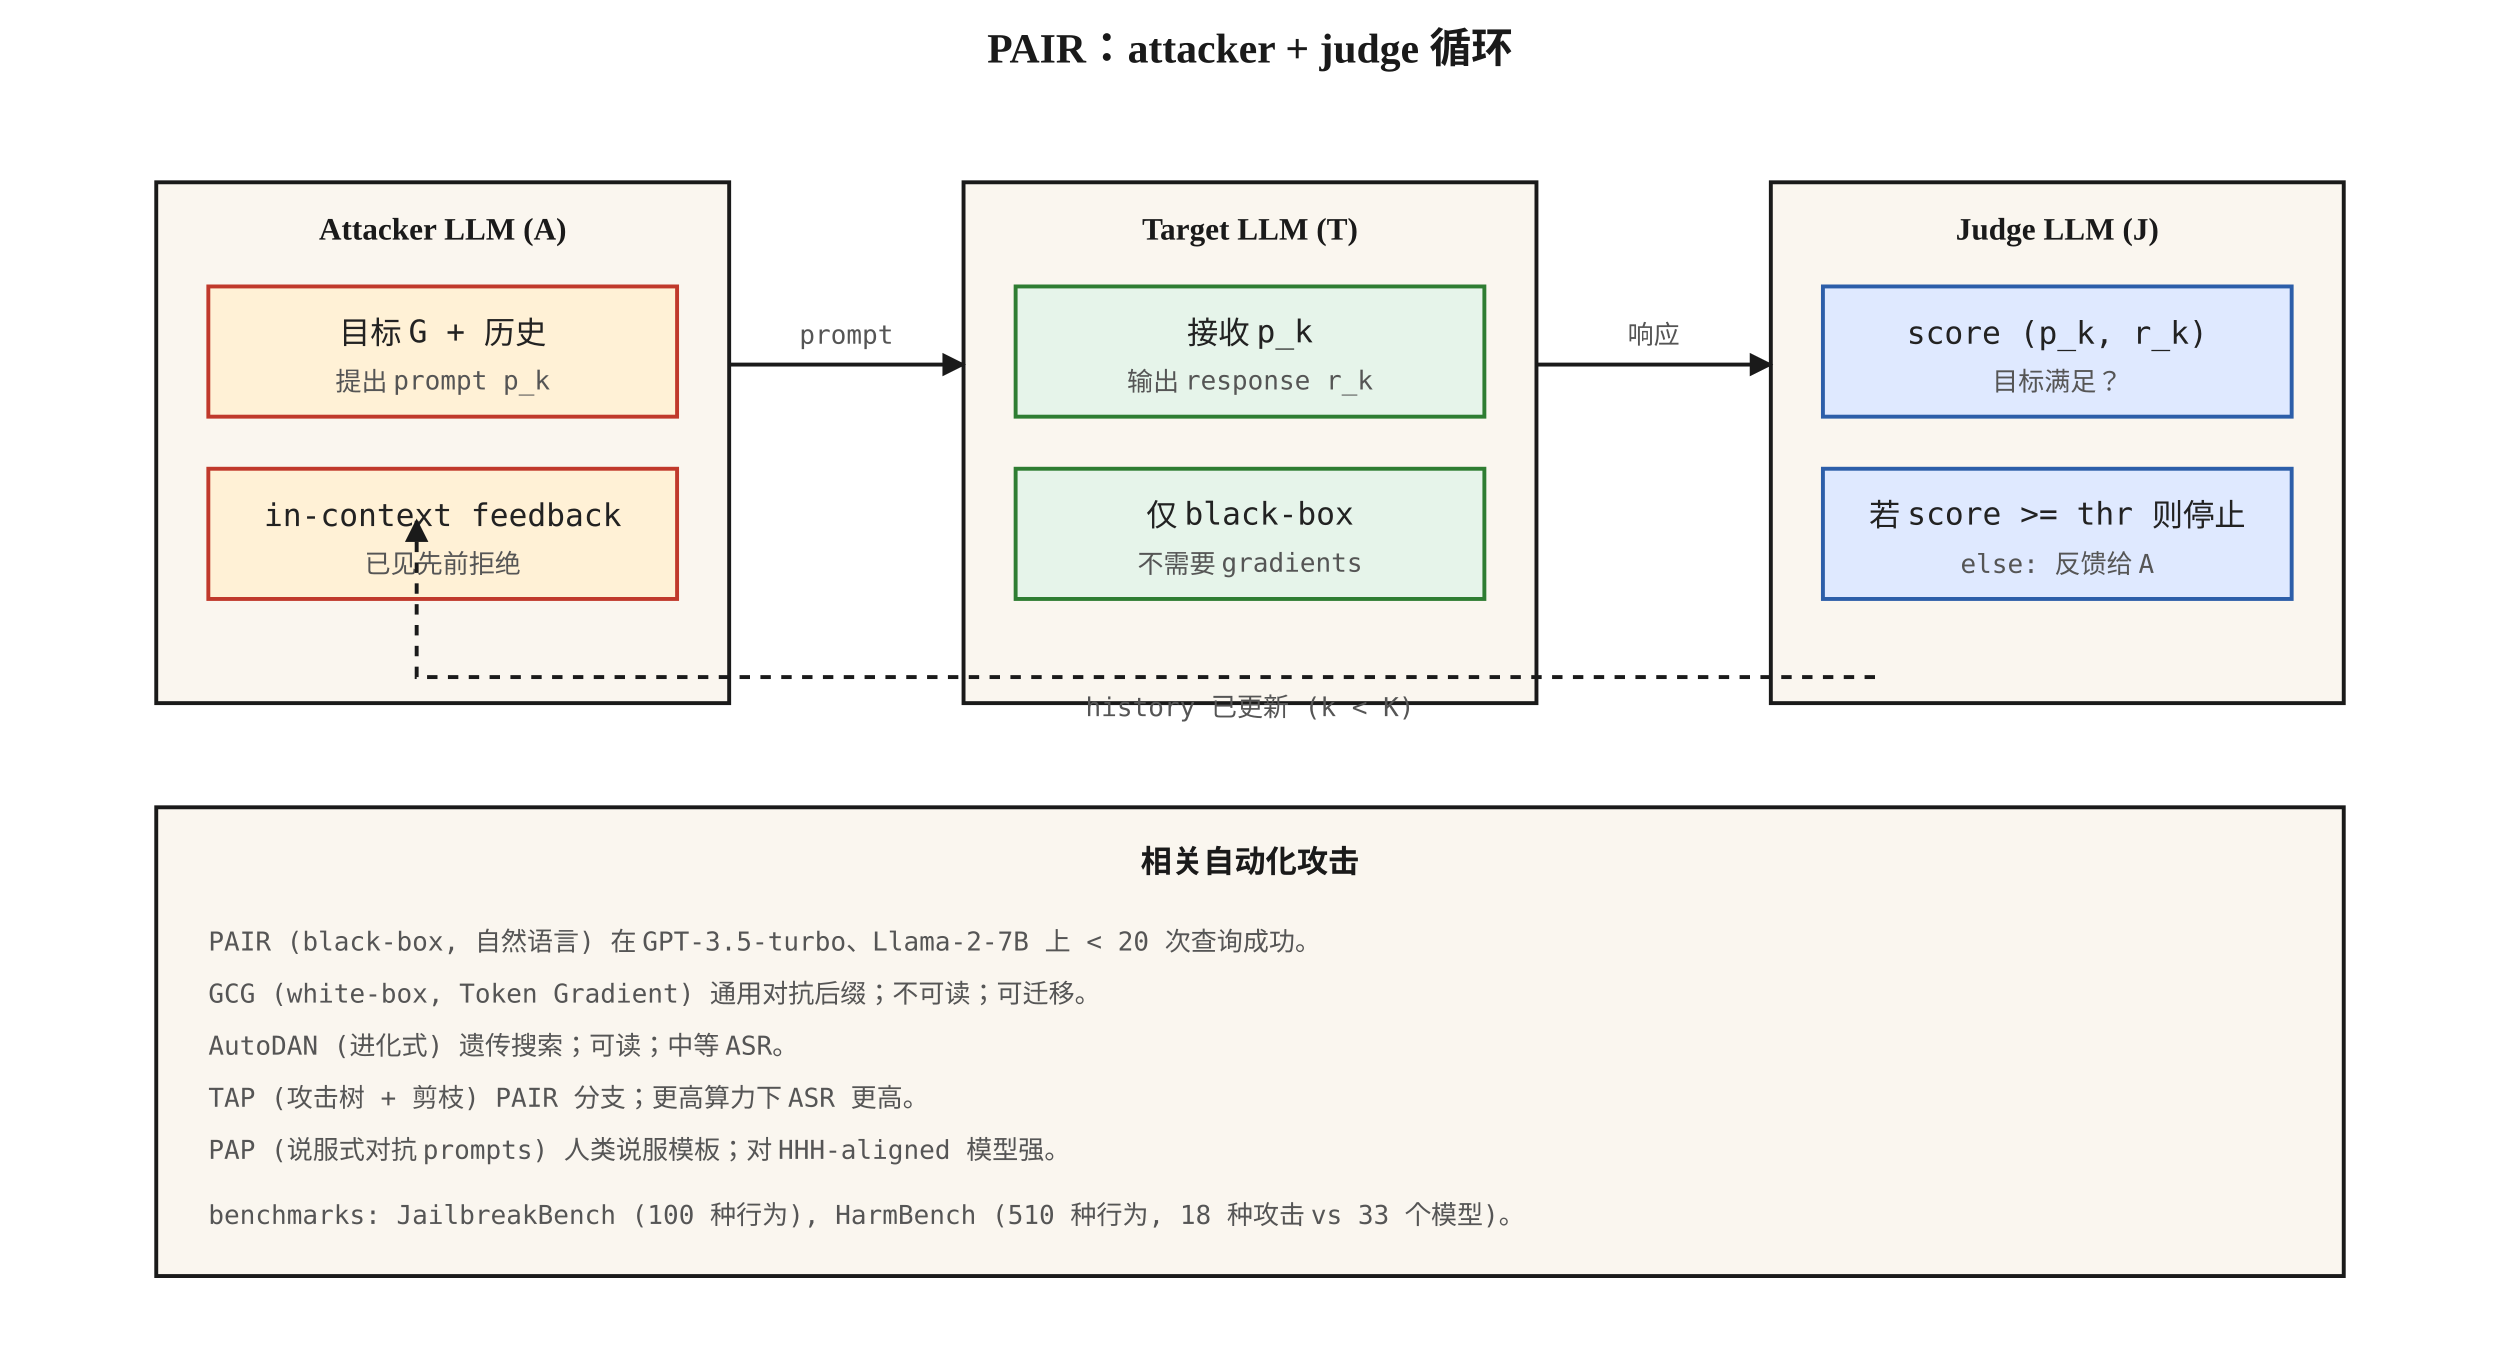
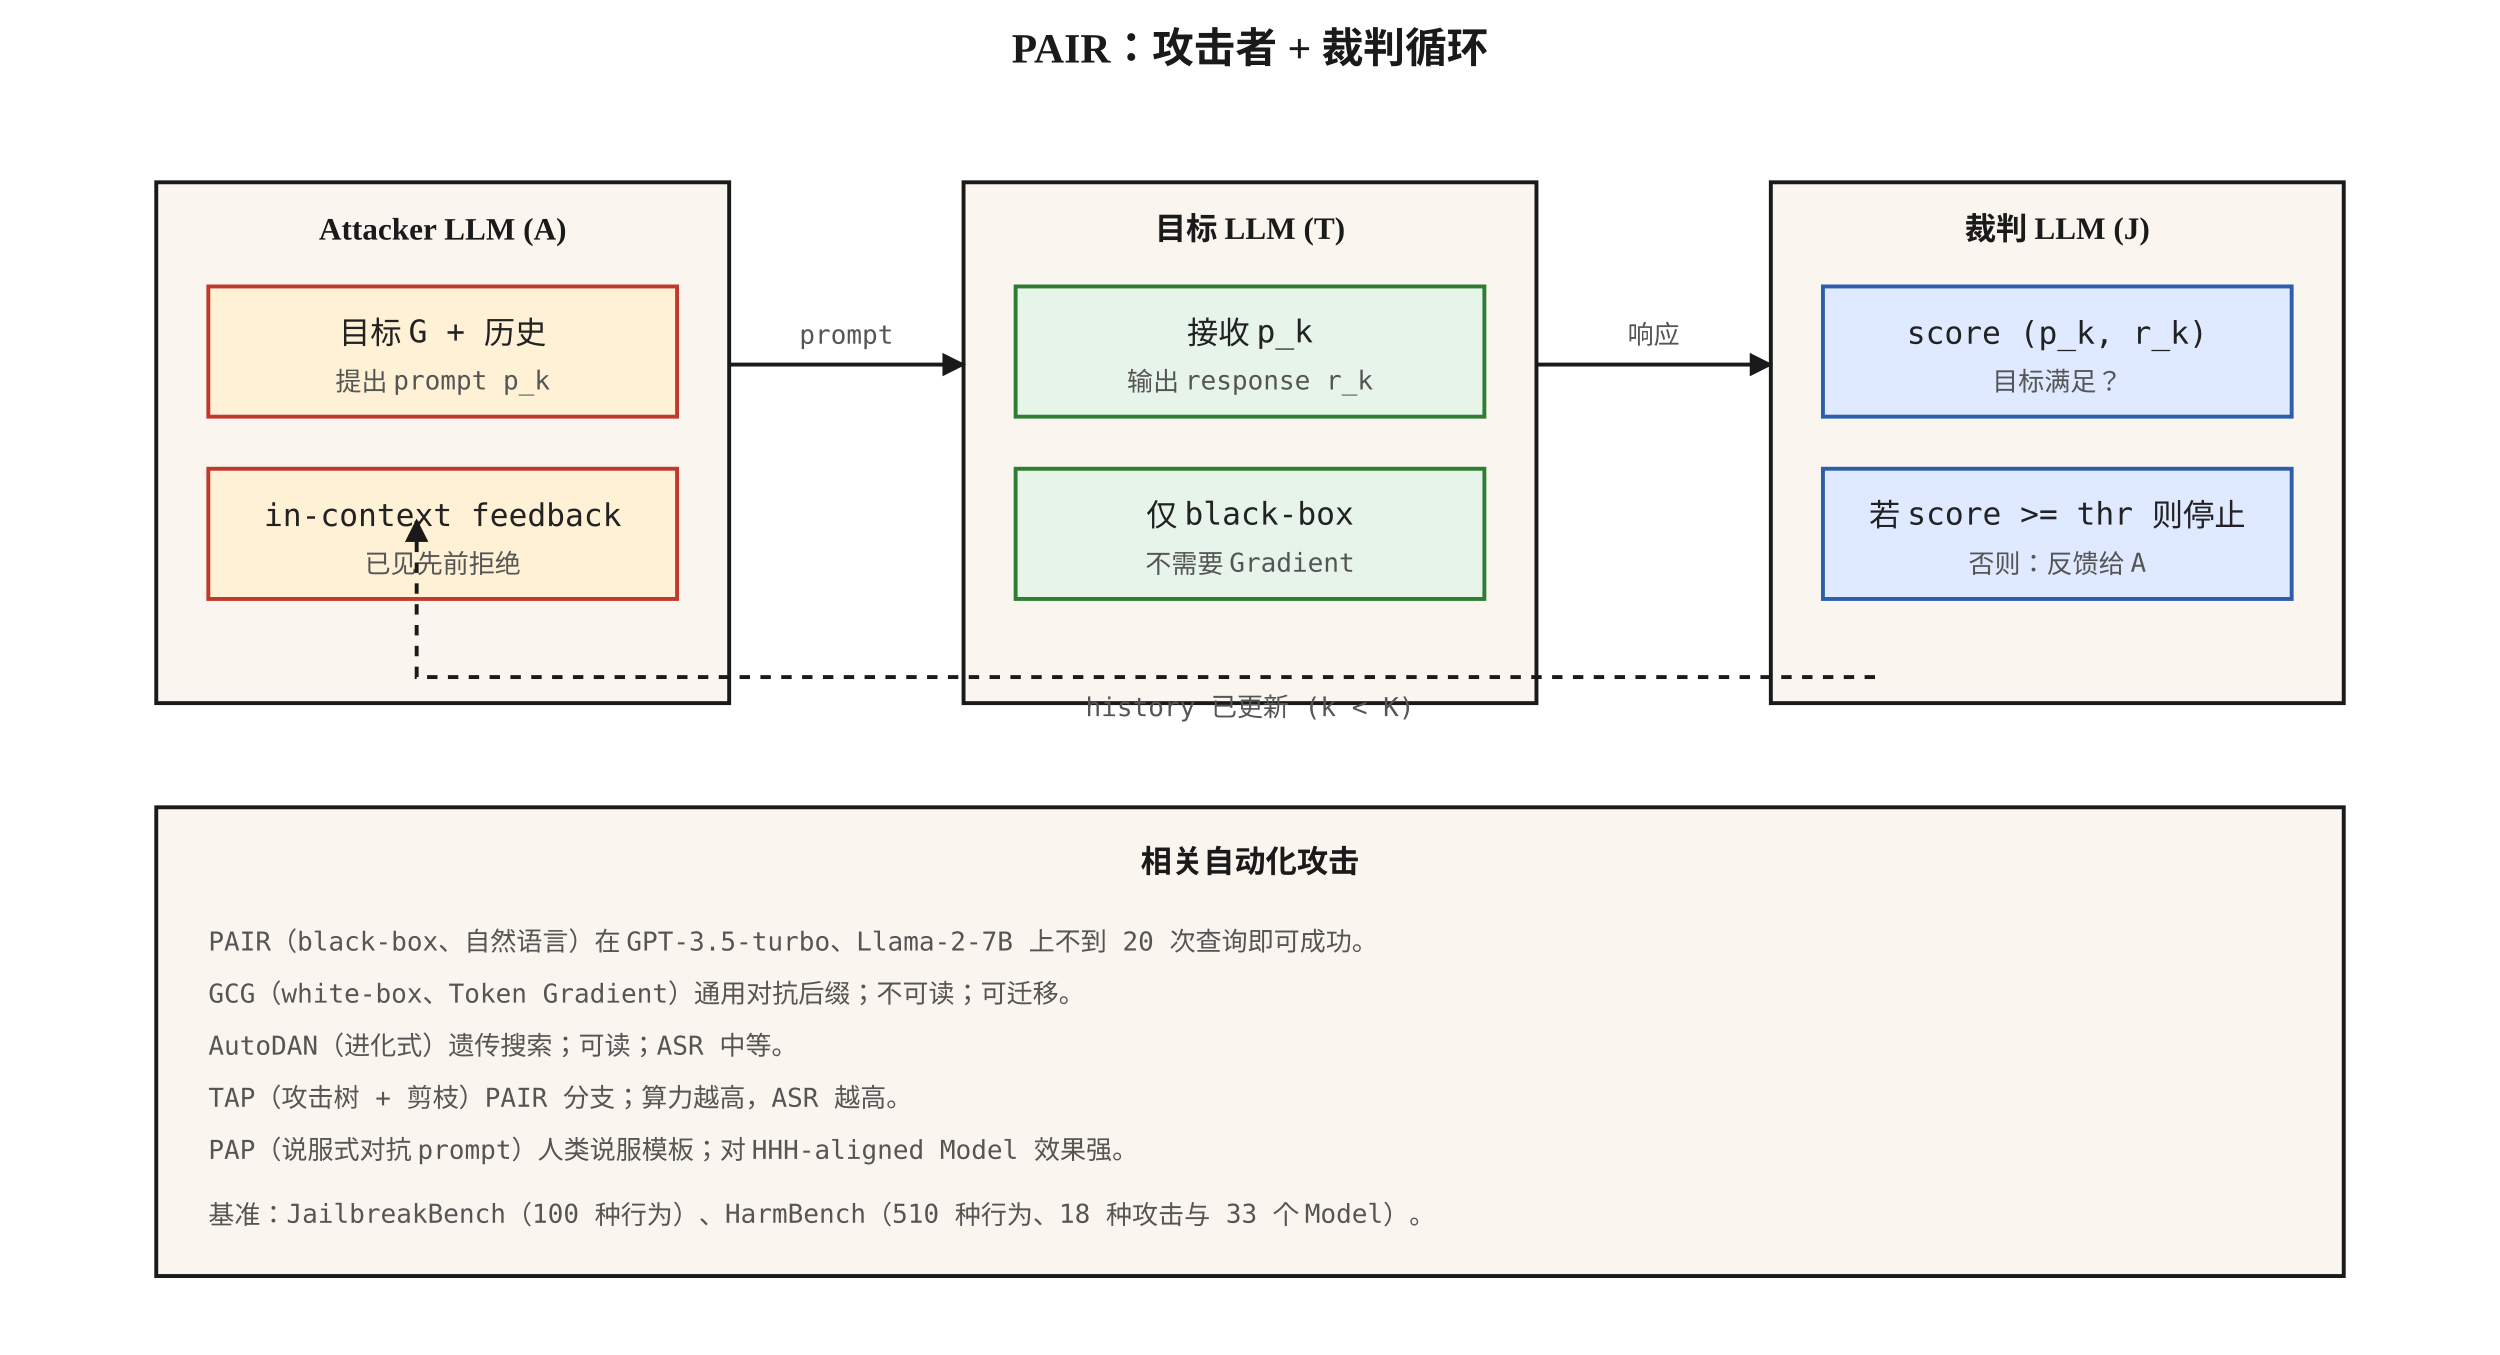
<svg xmlns="http://www.w3.org/2000/svg" viewBox="0 0 960 520" font-family="Georgia, 'Times New Roman', serif">
  <defs>
    <marker id="arrow12" viewBox="0 0 10 10" refX="9" refY="5" markerWidth="6" markerHeight="6" orient="auto">
      <path d="M0,0 L10,5 L0,10 z" fill="#1a1a1a" />
    </marker>
    <style>
      .box { fill: #faf6ef; stroke: #1a1a1a; stroke-width: 1.5; }
      .hot { fill: #fff1d6; stroke: #c0392b; stroke-width: 1.5; }
      .cool { fill: #e6f4ea; stroke: #2e7d32; stroke-width: 1.5; }
      .cold { fill: #dfe9ff; stroke: #2c5ea9; stroke-width: 1.5; }
      .step { font-size: 12px; font-family: 'Menlo', monospace; fill: #222; }
      .small { font-size: 10px; font-family: 'Menlo', monospace; fill: #555; }
      .caption { font-size: 11px; fill: #555; font-style: italic; }
      .title { font-size: 16px; font-weight: 700; fill: #1a1a1a; }
      .head { font-size: 12px; font-weight: 700; fill: #1a1a1a; }
    </style>
  </defs>
-   <text x="480" y="24" text-anchor="middle" class="title">PAIR：attacker + judge 循环</text>
+   <text x="480" y="24" text-anchor="middle" class="title">PAIR：攻击者 + 裁判循环</text>
  <rect x="60" y="70" width="220" height="200" class="box" />
  <text x="170" y="92" text-anchor="middle" class="head">Attacker LLM (A)</text>
  <rect x="80" y="110" width="180" height="50" class="hot" />
  <text x="170" y="132" text-anchor="middle" class="step">目标 G + 历史</text>
  <text x="170" y="150" text-anchor="middle" class="small">提出 prompt p_k</text>
  <rect x="80" y="180" width="180" height="50" class="hot" />
  <text x="170" y="202" text-anchor="middle" class="step">in-context feedback</text>
  <text x="170" y="220" text-anchor="middle" class="small">已见先前拒绝</text>
  <rect x="370" y="70" width="220" height="200" class="box" />
-   <text x="480" y="92" text-anchor="middle" class="head">Target LLM (T)</text>
+   <text x="480" y="92" text-anchor="middle" class="head">目标 LLM (T)</text>
  <rect x="390" y="110" width="180" height="50" class="cool" />
  <text x="480" y="132" text-anchor="middle" class="step">接收 p_k</text>
  <text x="480" y="150" text-anchor="middle" class="small">输出 response r_k</text>
  <rect x="390" y="180" width="180" height="50" class="cool" />
  <text x="480" y="202" text-anchor="middle" class="step">仅 black-box</text>
-   <text x="480" y="220" text-anchor="middle" class="small">不需要 gradients</text>
+   <text x="480" y="220" text-anchor="middle" class="small">不需要 Gradient</text>
  <rect x="680" y="70" width="220" height="200" class="box" />
-   <text x="790" y="92" text-anchor="middle" class="head">Judge LLM (J)</text>
+   <text x="790" y="92" text-anchor="middle" class="head">裁判 LLM (J)</text>
  <rect x="700" y="110" width="180" height="50" class="cold" />
  <text x="790" y="132" text-anchor="middle" class="step">score (p_k, r_k)</text>
  <text x="790" y="150" text-anchor="middle" class="small">目标满足？</text>
  <rect x="700" y="180" width="180" height="50" class="cold" />
  <text x="790" y="202" text-anchor="middle" class="step">若 score &gt;= thr 则停止</text>
-   <text x="790" y="220" text-anchor="middle" class="small">else: 反馈给 A</text>
+   <text x="790" y="220" text-anchor="middle" class="small">否则：反馈给 A</text>
  <path d="M 280 140 L 370 140" stroke="#1a1a1a" stroke-width="1.5" marker-end="url(#arrow12)" fill="none" />
  <text x="325" y="132" text-anchor="middle" class="small">prompt</text>
  <path d="M 590 140 L 680 140" stroke="#1a1a1a" stroke-width="1.5" marker-end="url(#arrow12)" fill="none" />
  <text x="635" y="132" text-anchor="middle" class="small">响应</text>
  <path d="M 720 260 L 160 260 L 160 200" stroke="#1a1a1a" stroke-width="1.5" marker-end="url(#arrow12)" fill="none" stroke-dasharray="4 4" />
  <text x="480" y="275" text-anchor="middle" class="small">history 已更新 (k &lt; K)</text>
  <rect x="60" y="310" width="840" height="180" class="box" />
  <text x="480" y="335" text-anchor="middle" class="head">相关自动化攻击</text>
-   <text x="80" y="365" class="small">PAIR (black-box, 自然语言)           在 GPT-3.5-turbo、Llama-2-7B 上 &lt; 20 次查询成功。</text>
-   <text x="80" y="385" class="small">GCG (white-box, Token Gradient)              通用对抗后缀；不可读；可迁移。</text>
-   <text x="80" y="405" class="small">AutoDAN (进化式)                       遗传搜索；可读；中等 ASR。</text>
-   <text x="80" y="425" class="small">TAP (攻击树 + 剪枝)              PAIR 分支；更高算力下 ASR 更高。</text>
-   <text x="80" y="445" class="small">PAP (说服式对抗 prompts)         人类说服模板；对 HHH-aligned 模型强。</text>
-   <text x="80" y="470" class="small">benchmarks: JailbreakBench (100 种行为), HarmBench (510 种行为, 18 种攻击 vs 33 个模型)。</text>
+   <text x="80" y="365" class="small">PAIR（black-box、自然语言）在 GPT-3.5-turbo、Llama-2-7B 上不到 20 次查询即可成功。</text>
+   <text x="80" y="385" class="small">GCG（white-box、Token Gradient）通用对抗后缀；不可读；可迁移。</text>
+   <text x="80" y="405" class="small">AutoDAN（进化式）遗传搜索；可读；ASR 中等。</text>
+   <text x="80" y="425" class="small">TAP（攻击树 + 剪枝）PAIR 分支；算力越高，ASR 越高。</text>
+   <text x="80" y="445" class="small">PAP（说服式对抗 prompt）人类说服模板；对 HHH-aligned Model 效果强。</text>
+   <text x="80" y="470" class="small">基准：JailbreakBench（100 种行为）、HarmBench（510 种行为、18 种攻击与 33 个 Model）。</text>
</svg>
